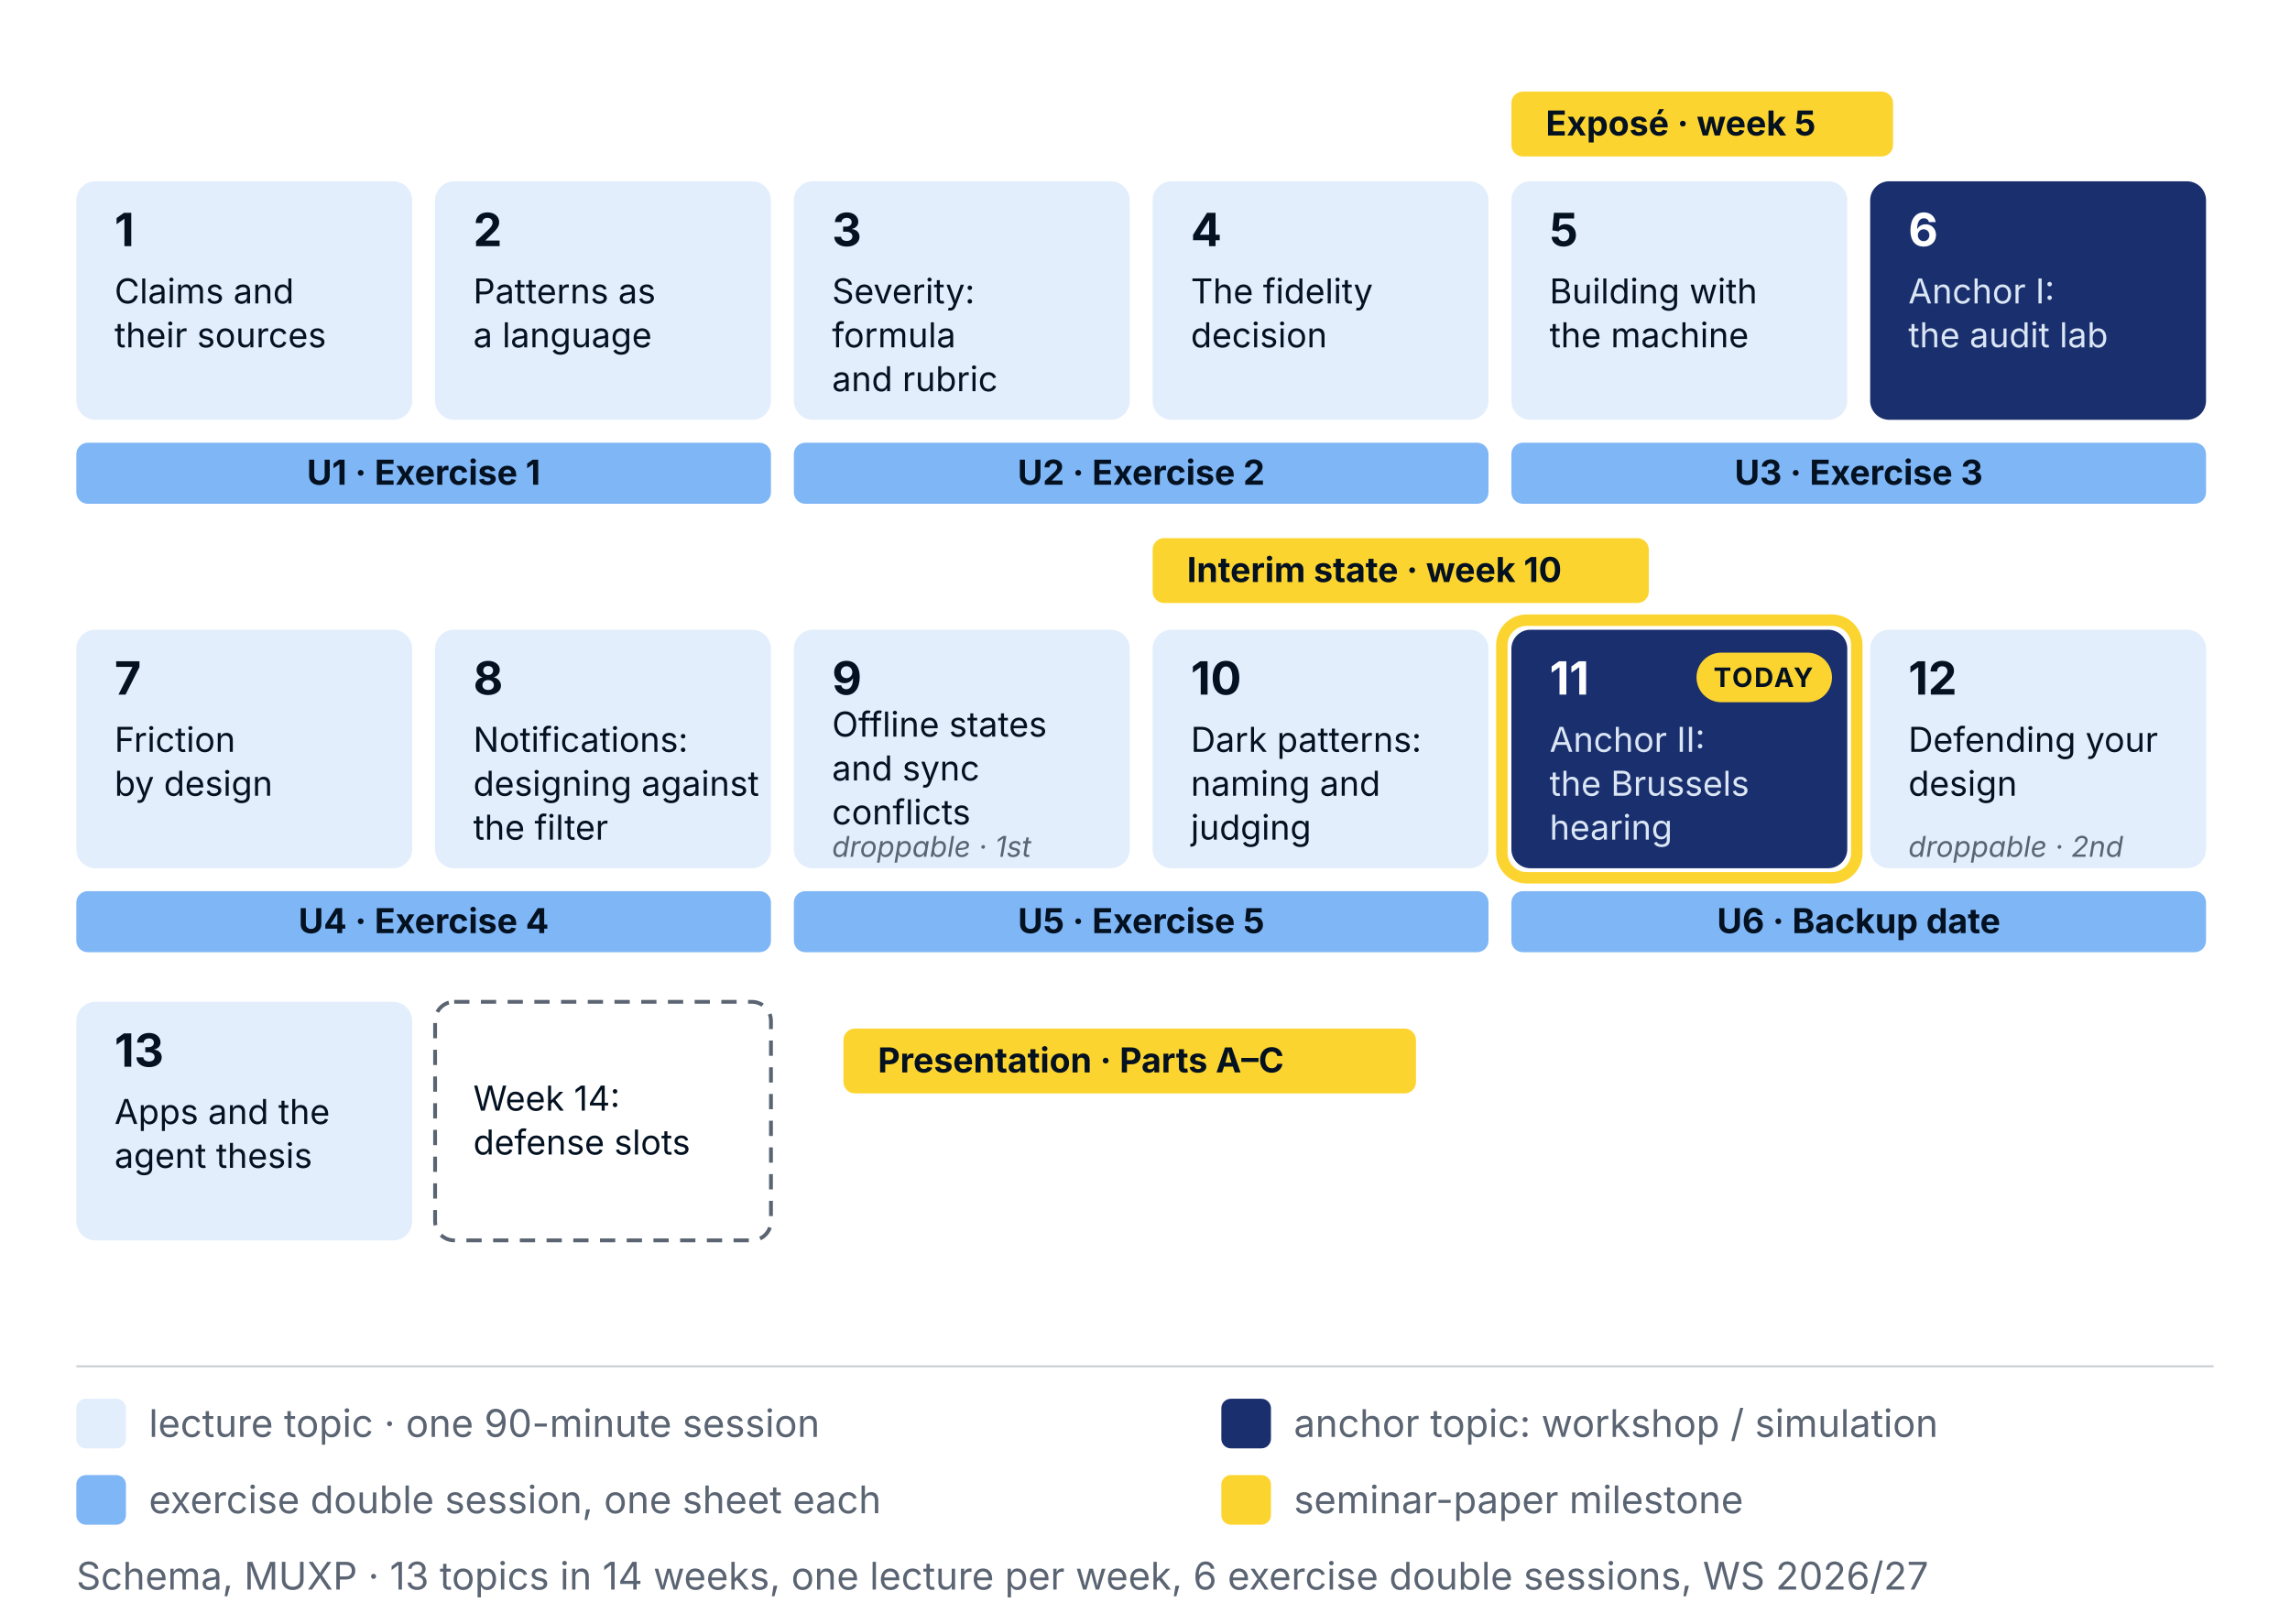
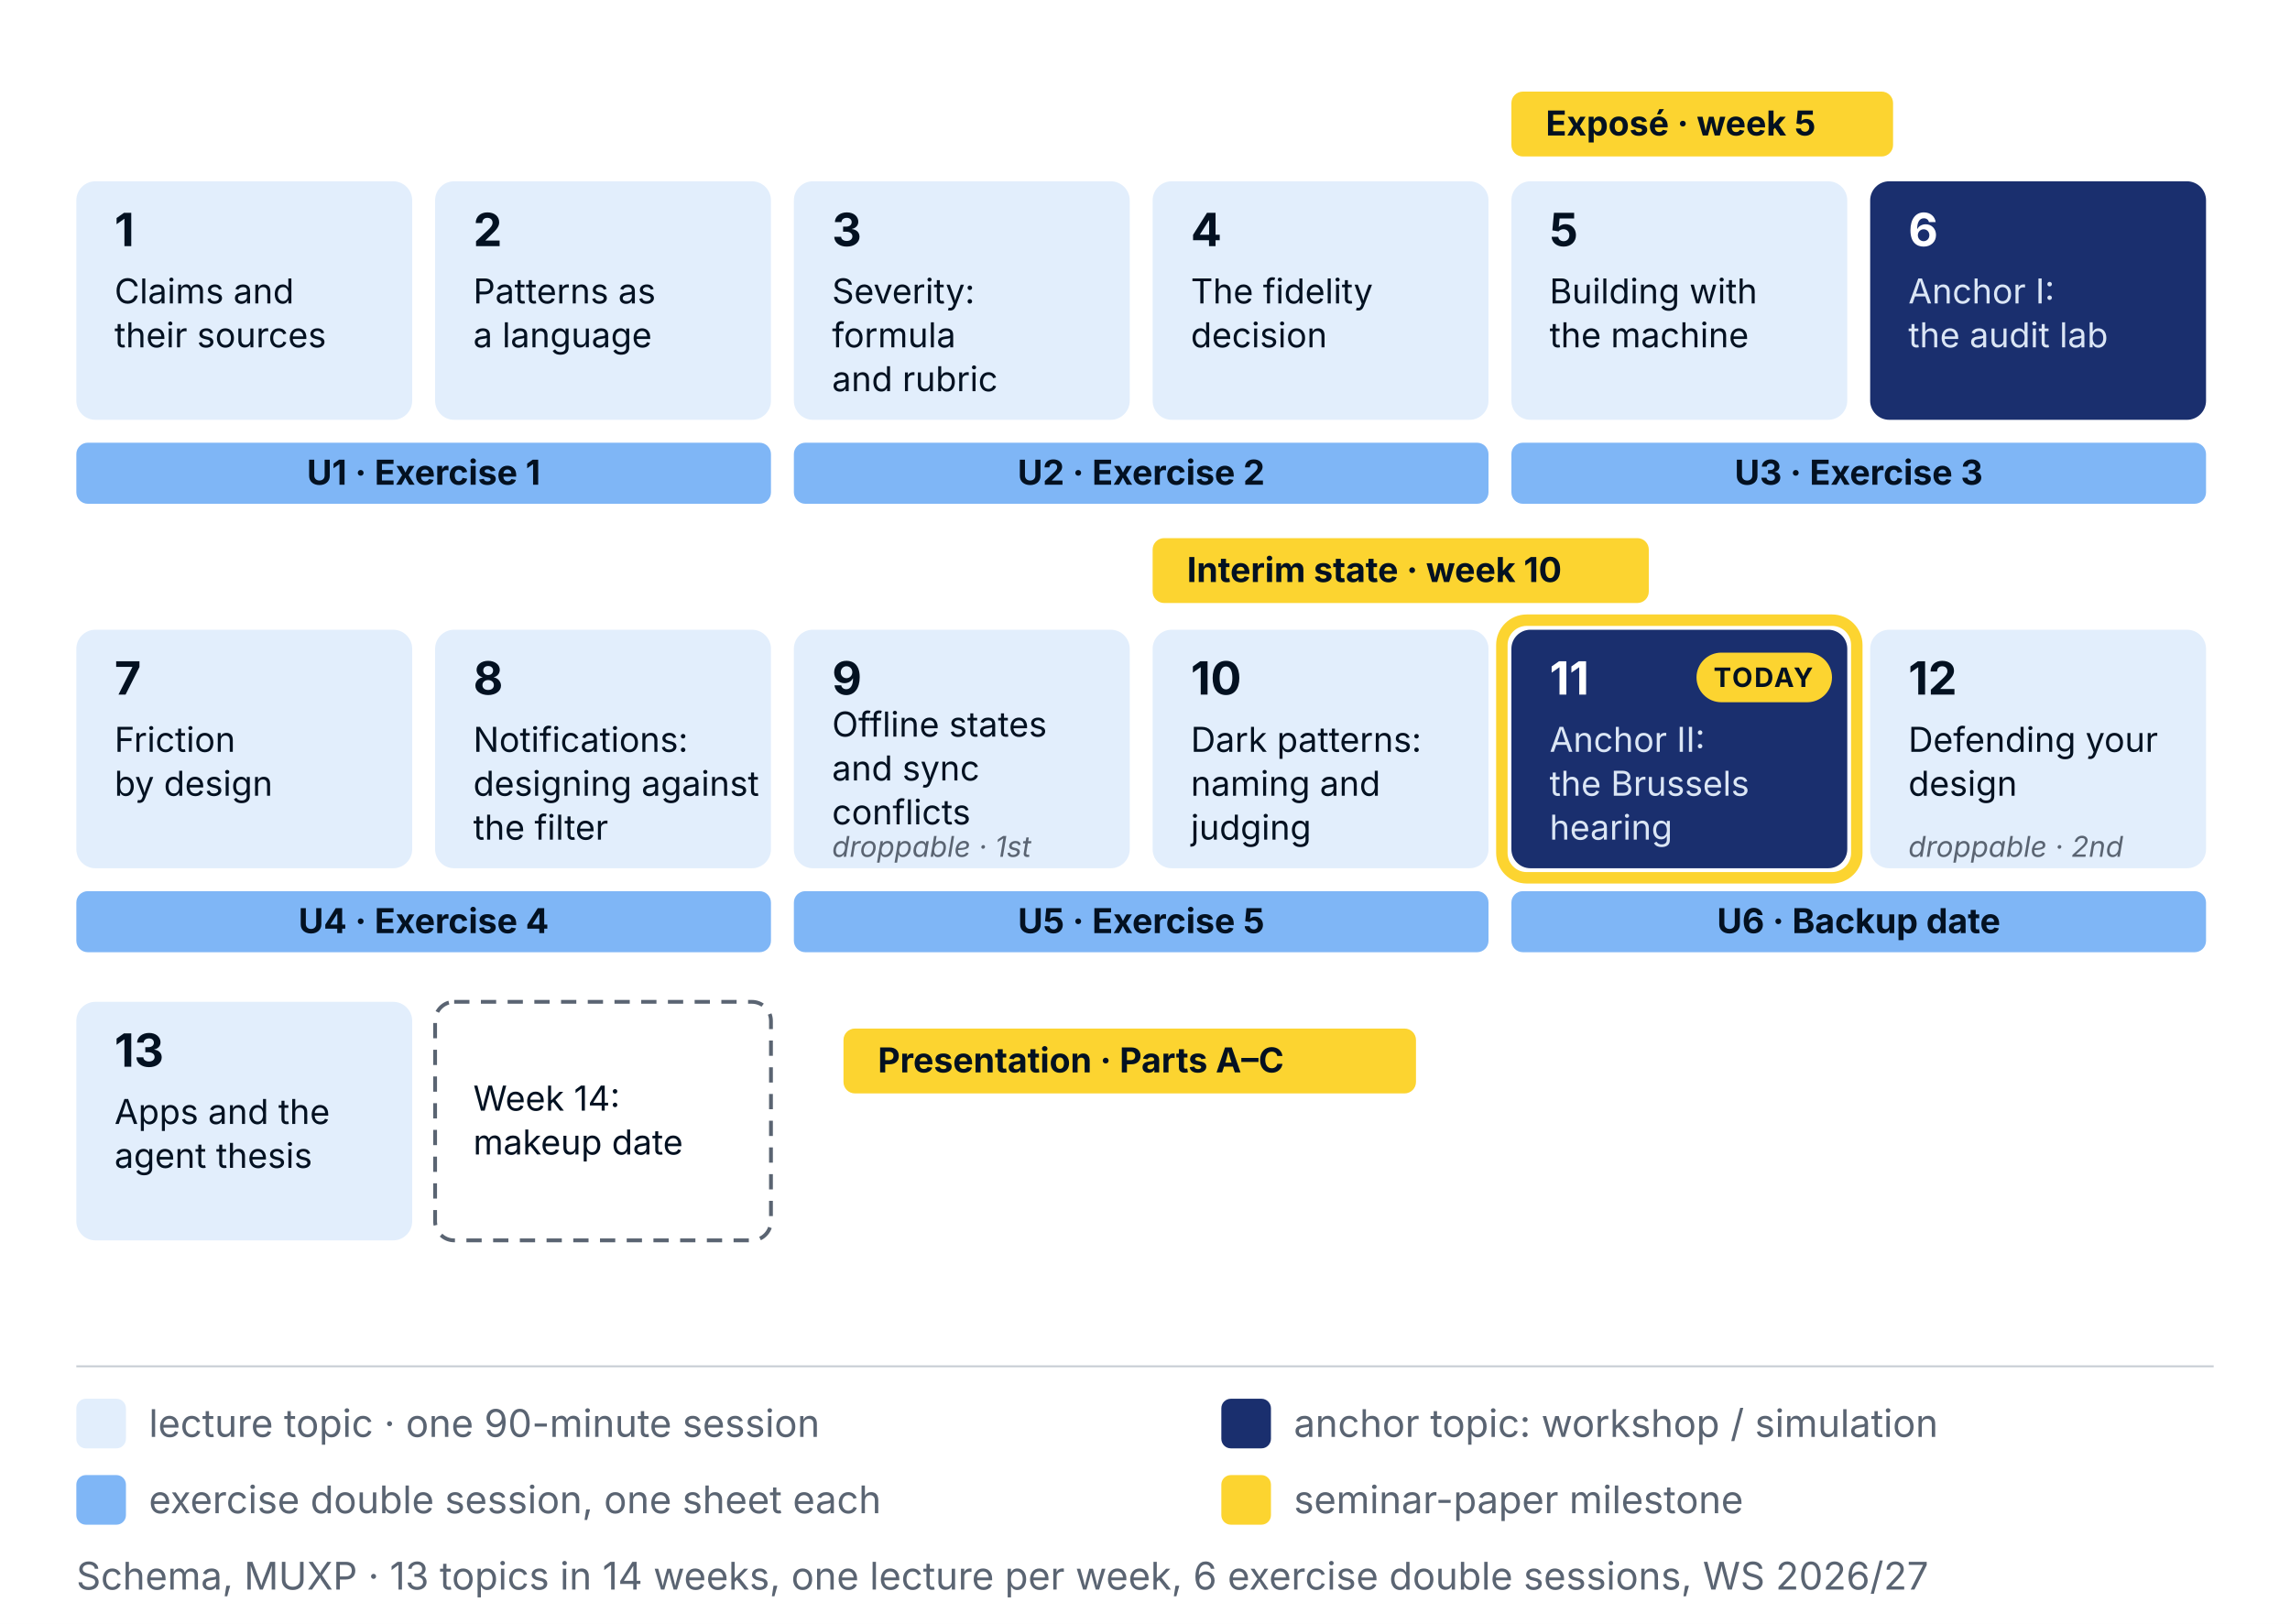
<svg xmlns="http://www.w3.org/2000/svg" viewBox="0 0 1200 851" role="img" aria-labelledby="t d">
  <style>
    text { font-family: Inter, "Neue Haas Unica", Helvetica, Arial, sans-serif; fill: #031121; }
    .num { font-size: 24px; font-weight: 700; }
    .numw { font-size: 24px; font-weight: 700; fill: #ffffff; }
    .tt { font-size: 18px; }
    .ttw { font-size: 18px; fill: #dbe6f5; }
    .utag { font-size: 18px; font-weight: 700; }
    .mtag { font-size: 18px; font-weight: 700; }
    .leg { font-size: 20px; fill: #5a6472; }
    .foot { font-size: 20px; fill: #5a6472; }
    .drop { font-size: 15px; font-style: italic; fill: #5a6472; }
    .chip { font-size: 14px; font-weight: 700; letter-spacing: .06em; fill: #031121; }
  </style>
  <rect width="1200" height="851" fill="#ffffff" />
  <rect x="40" y="95" width="176" height="125" rx="10" fill="#e2eefc" />
  <text class="num" x="60" y="129">1</text>
  <text class="tt" x="60" y="159">Claims and</text>
  <text class="tt" x="60" y="182">their sources</text>
  <rect x="228" y="95" width="176" height="125" rx="10" fill="#e2eefc" />
  <text class="num" x="248" y="129">2</text>
  <text class="tt" x="248" y="159">Patterns as</text>
  <text class="tt" x="248" y="182">a language</text>
  <rect x="416" y="95" width="176" height="125" rx="10" fill="#e2eefc" />
  <text class="num" x="436" y="129">3</text>
  <text class="tt" x="436" y="159">Severity:</text>
  <text class="tt" x="436" y="182">formula</text>
  <text class="tt" x="436" y="205">and rubric</text>
  <rect x="604" y="95" width="176" height="125" rx="10" fill="#e2eefc" />
  <text class="num" x="624" y="129">4</text>
  <text class="tt" x="624" y="159">The fidelity</text>
  <text class="tt" x="624" y="182">decision</text>
  <rect x="792" y="95" width="176" height="125" rx="10" fill="#e2eefc" />
  <text class="num" x="812" y="129">5</text>
  <text class="tt" x="812" y="159">Building with</text>
  <text class="tt" x="812" y="182">the machine</text>
  <rect x="980" y="95" width="176" height="125" rx="10" fill="#1a2f6e" />
  <text class="numw" x="1000" y="129">6</text>
  <text class="ttw" x="1000" y="159">Anchor I:</text>
  <text class="ttw" x="1000" y="182">the audit lab</text>
  <rect x="40" y="330" width="176" height="125" rx="10" fill="#e2eefc" />
  <text class="num" x="60" y="364">7</text>
  <text class="tt" x="60" y="394">Friction</text>
  <text class="tt" x="60" y="417">by design</text>
  <rect x="228" y="330" width="176" height="125" rx="10" fill="#e2eefc" />
  <text class="num" x="248" y="364">8</text>
  <text class="tt" x="248" y="394">Notifications:</text>
  <text class="tt" x="248" y="417">designing against</text>
  <text class="tt" x="248" y="440">the filter</text>
  <rect x="416" y="330" width="176" height="125" rx="10" fill="#e2eefc" />
  <text class="num" x="436" y="364">9</text>
  <text class="tt" x="436" y="386">Offline states</text>
  <text class="tt" x="436" y="409">and sync</text>
  <text class="tt" x="436" y="432">conflicts</text>
  <text class="drop" x="436" y="449">droppable · 1st</text>
  <rect x="604" y="330" width="176" height="125" rx="10" fill="#e2eefc" />
  <text class="num" x="624" y="364">10</text>
  <text class="tt" x="624" y="394">Dark patterns:</text>
  <text class="tt" x="624" y="417">naming and</text>
  <text class="tt" x="624" y="440">judging</text>
  <rect x="792" y="330" width="176" height="125" rx="10" fill="#1a2f6e" />
  <text class="numw" x="812" y="364">11</text>
  <text class="ttw" x="812" y="394">Anchor II:</text>
  <text class="ttw" x="812" y="417">the Brussels</text>
  <text class="ttw" x="812" y="440">hearing</text>
  <rect x="787" y="325" width="186" height="135" rx="13" fill="none" stroke="#fcd430" stroke-width="6" />
  <rect x="889" y="342" width="71" height="26" rx="13" fill="#fcd430" />
  <text class="chip" x="924" y="360" text-anchor="middle">TODAY</text>
  <rect x="980" y="330" width="176" height="125" rx="10" fill="#e2eefc" />
  <text class="num" x="1000" y="364">12</text>
  <text class="tt" x="1000" y="394">Defending your</text>
  <text class="tt" x="1000" y="417">design</text>
  <text class="drop" x="1000" y="449">droppable · 2nd</text>
  <rect x="40" y="525" width="176" height="125" rx="10" fill="#e2eefc" />
  <text class="num" x="60" y="559">13</text>
  <text class="tt" x="60" y="589">Apps and the</text>
  <text class="tt" x="60" y="612">agent thesis</text>
  <rect x="228" y="525" width="176" height="125" rx="10" fill="none" stroke="#5a6472" stroke-width="2" stroke-dasharray="8 6" />
  <text class="tt" x="248" y="582">Week 14:</text>
-   <text class="tt" x="248" y="605">defense slots</text>
+   <text class="tt" x="248" y="605">makeup date</text>
  <rect x="40" y="232" width="364" height="32" rx="6" fill="#7fb6f6" />
  <text class="utag" x="222" y="254" text-anchor="middle">U1 · Exercise 1</text>
  <rect x="416" y="232" width="364" height="32" rx="6" fill="#7fb6f6" />
  <text class="utag" x="598" y="254" text-anchor="middle">U2 · Exercise 2</text>
  <rect x="792" y="232" width="364" height="32" rx="6" fill="#7fb6f6" />
  <text class="utag" x="974" y="254" text-anchor="middle">U3 · Exercise 3</text>
  <rect x="40" y="467" width="364" height="32" rx="6" fill="#7fb6f6" />
  <text class="utag" x="222" y="489" text-anchor="middle">U4 · Exercise 4</text>
  <rect x="416" y="467" width="364" height="32" rx="6" fill="#7fb6f6" />
  <text class="utag" x="598" y="489" text-anchor="middle">U5 · Exercise 5</text>
  <rect x="792" y="467" width="364" height="32" rx="6" fill="#7fb6f6" />
  <text class="utag" x="974" y="489" text-anchor="middle">U6 · Backup date</text>
  <rect x="792" y="48" width="200" height="34" rx="6" fill="#fcd430" />
  <text class="mtag" x="810" y="71">Exposé · week 5</text>
  <rect x="604" y="282" width="260" height="34" rx="6" fill="#fcd430" />
  <text class="mtag" x="622" y="305">Interim state · week 10</text>
  <rect x="442" y="539" width="300" height="34" rx="6" fill="#fcd430" />
  <text class="mtag" x="460" y="562">Presentation · Parts A–C</text>
  <line x1="40" y1="716" x2="1160" y2="716" stroke="#c7cdd4" stroke-width="1" />
  <rect x="40" y="733" width="26" height="26" rx="5" fill="#e2eefc" />
  <text class="leg" x="78" y="753">lecture topic · one 90-minute session</text>
  <rect x="640" y="733" width="26" height="26" rx="5" fill="#1a2f6e" />
  <text class="leg" x="678" y="753">anchor topic: workshop / simulation</text>
  <rect x="40" y="773" width="26" height="26" rx="5" fill="#7fb6f6" />
  <text class="leg" x="78" y="793">exercise double session, one sheet each</text>
  <rect x="640" y="773" width="26" height="26" rx="5" fill="#fcd430" />
  <text class="leg" x="678" y="793">seminar-paper milestone</text>
  <text class="foot" x="40" y="833">Schema, MUXP · 13 topics in 14 weeks, one lecture per week, 6 exercise double sessions, WS 2026/27</text>
</svg>
